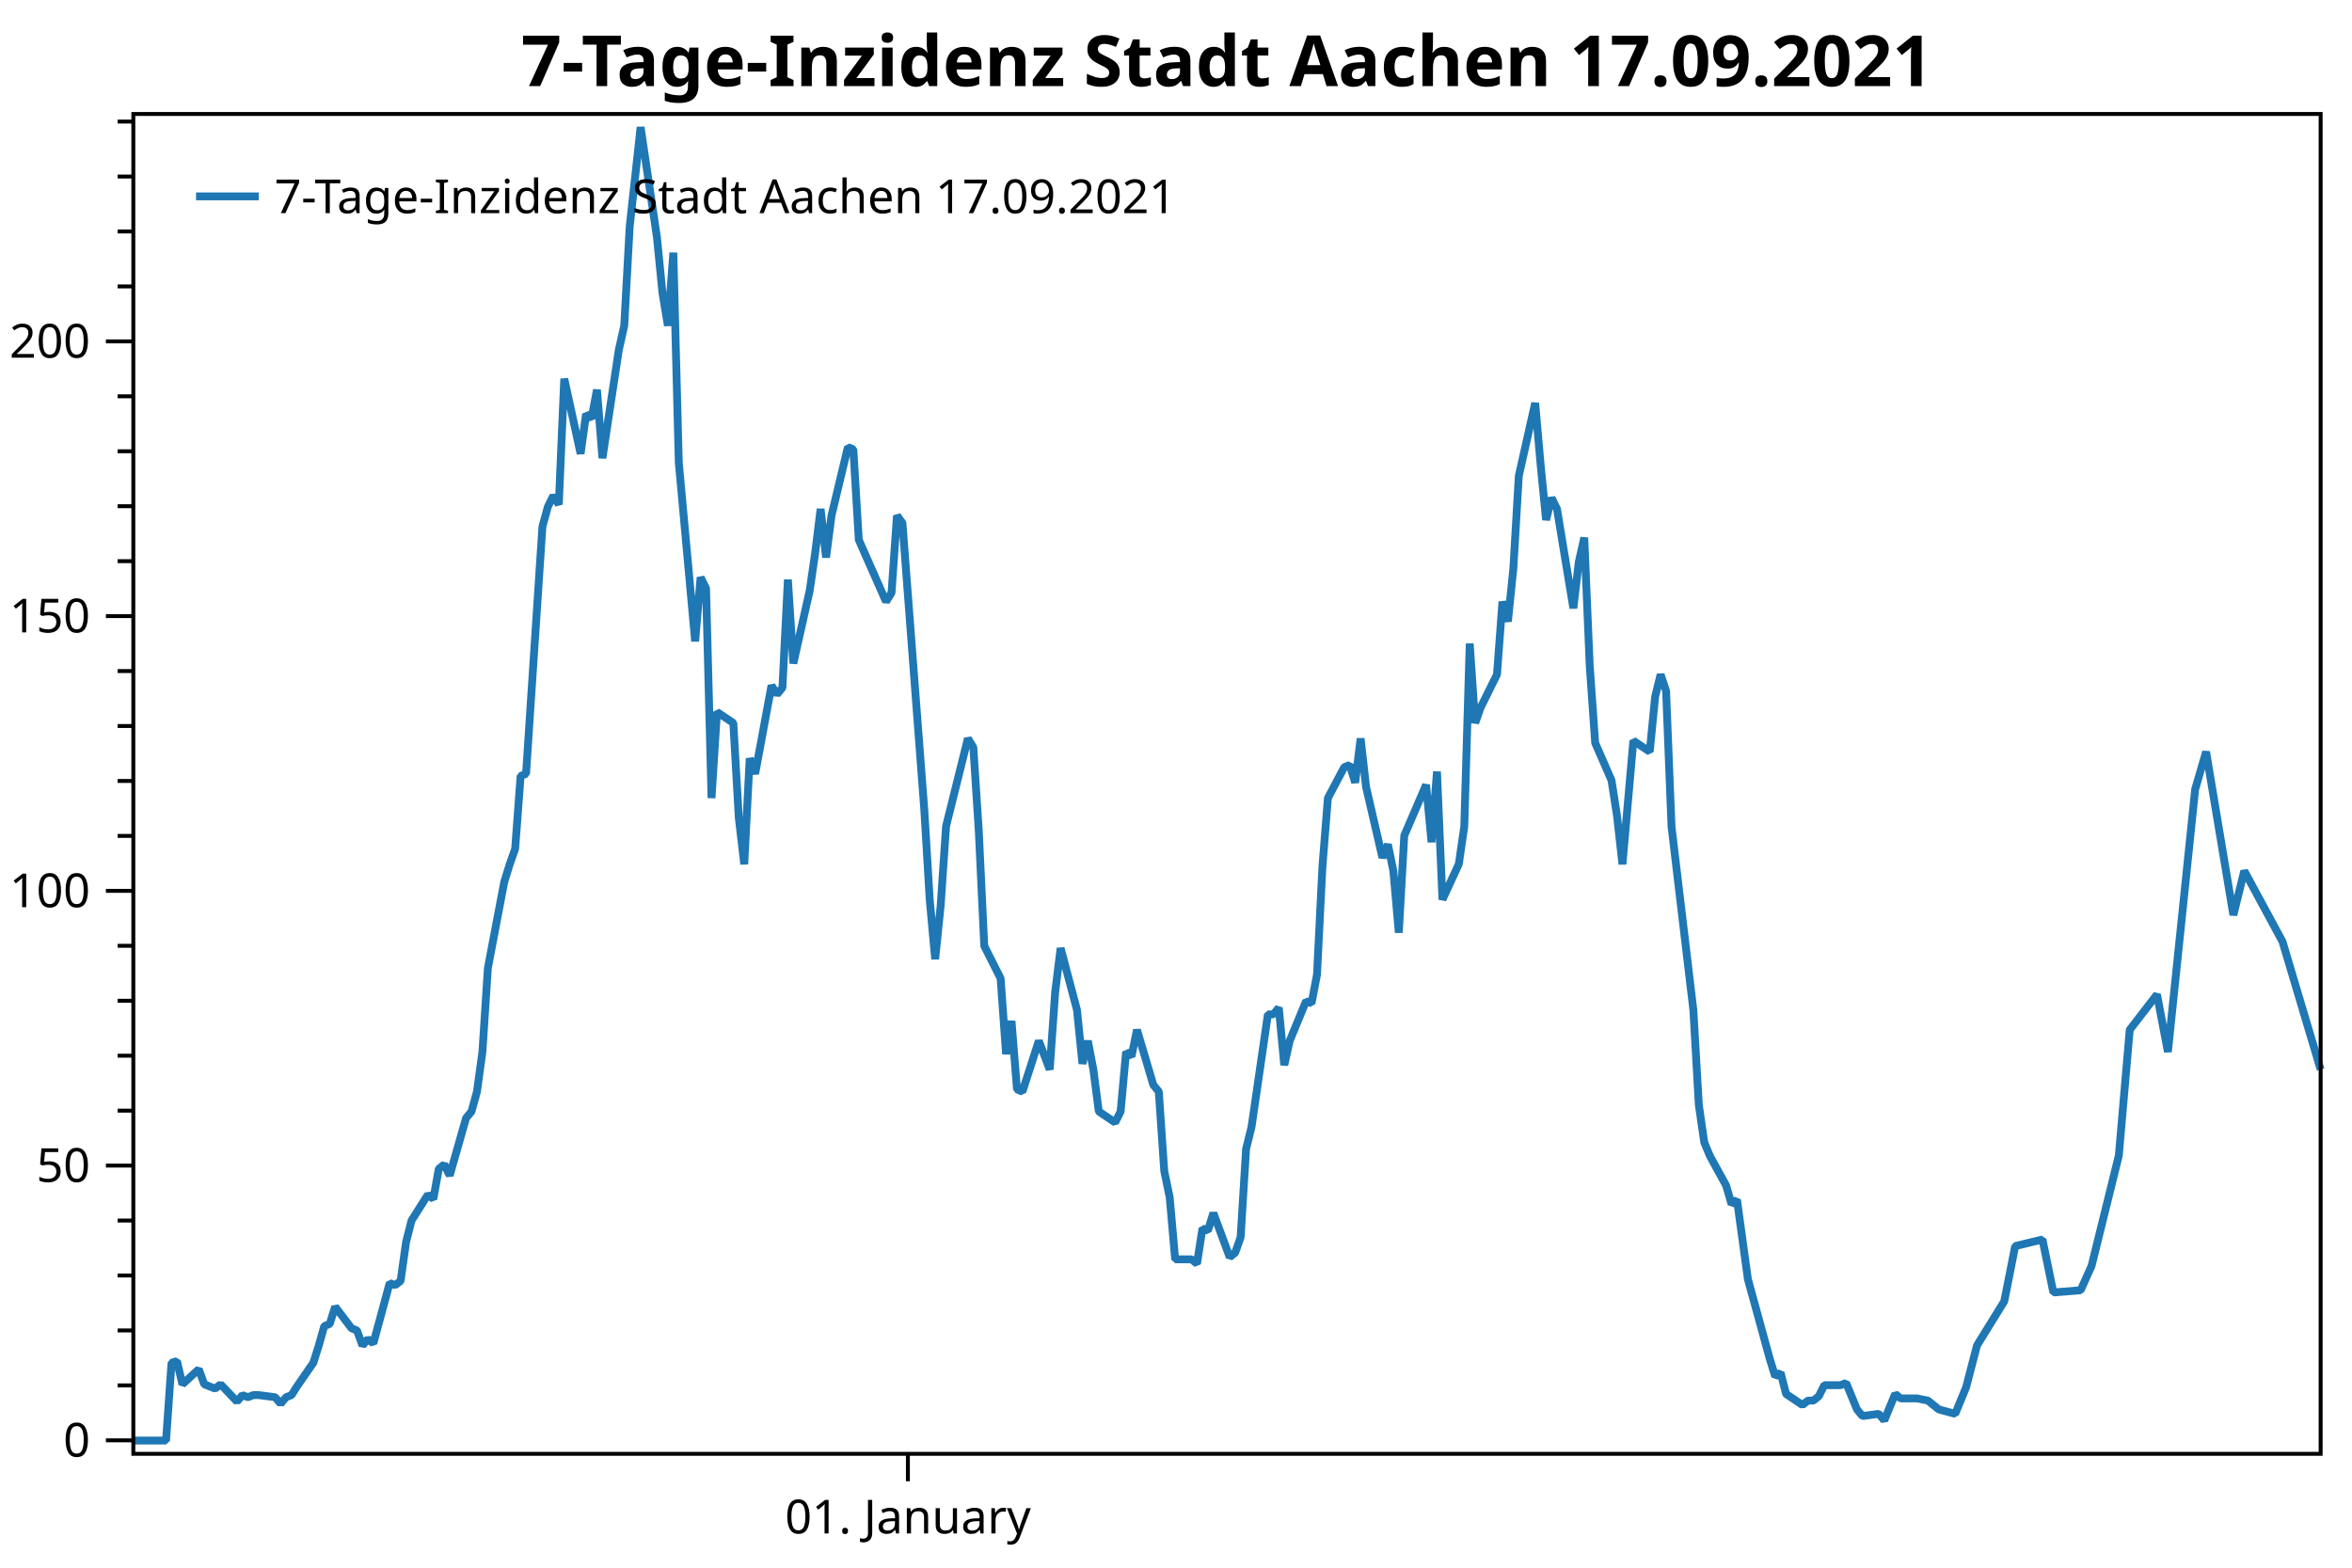
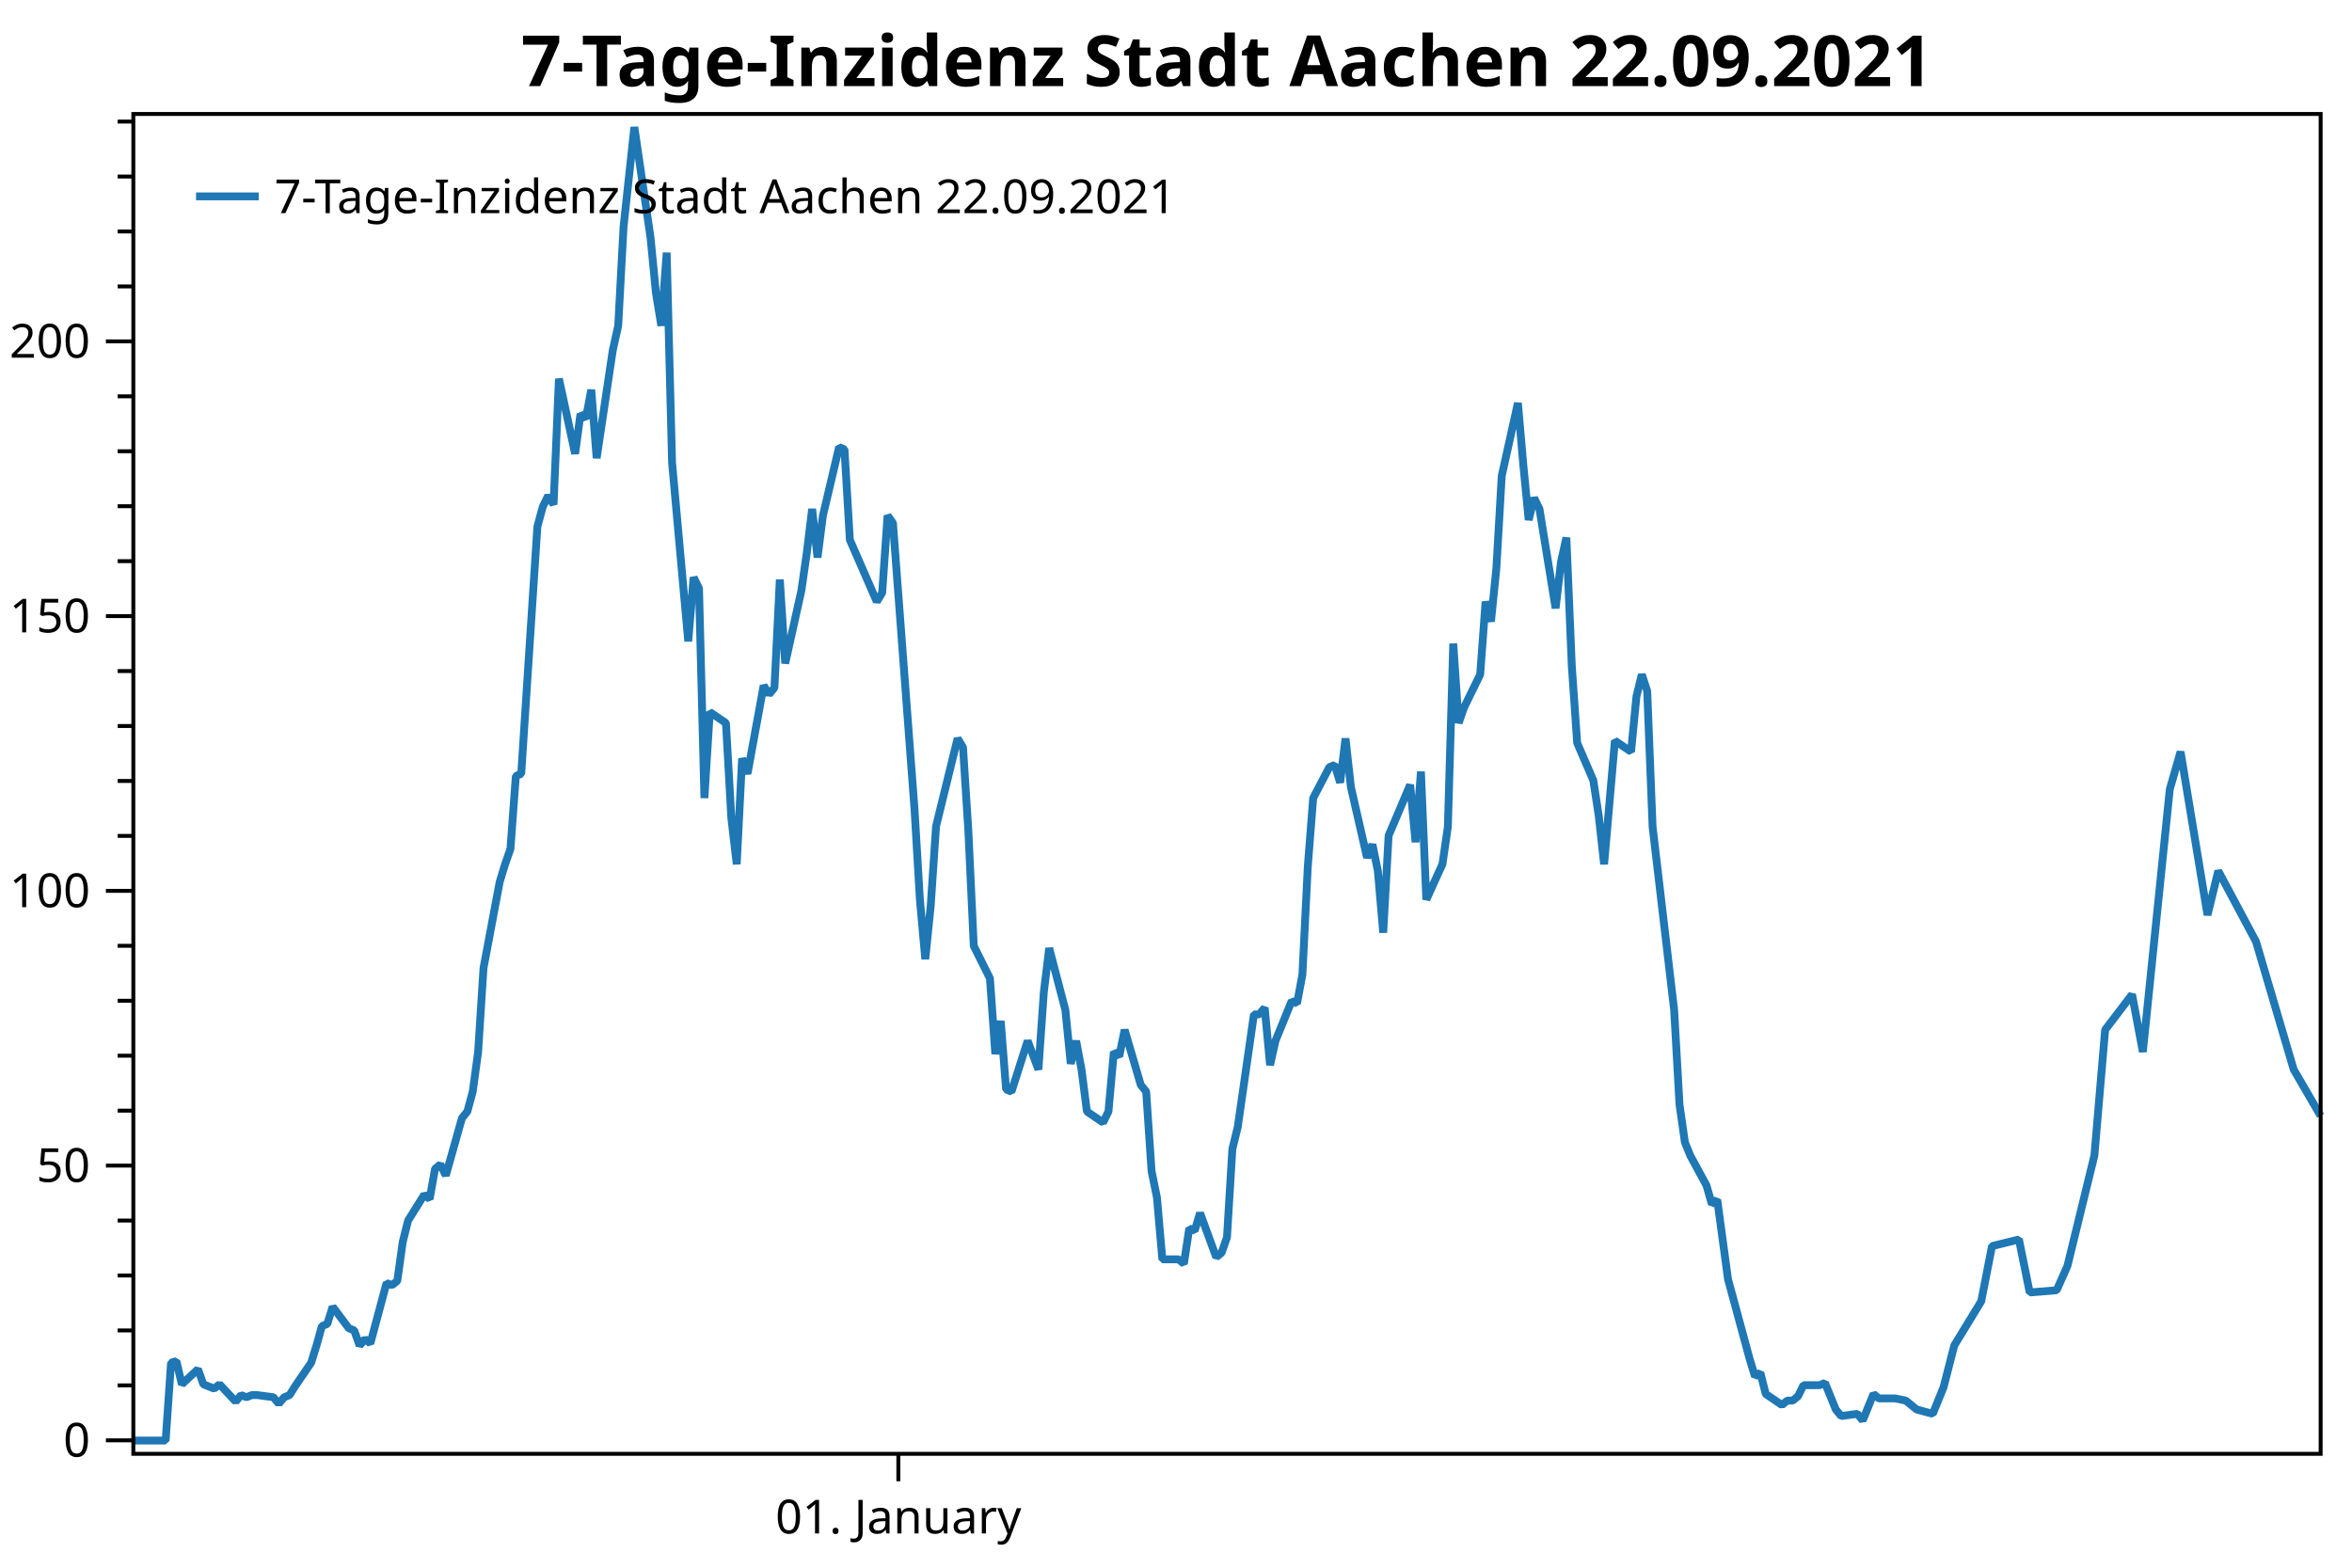
<svg xmlns="http://www.w3.org/2000/svg" width="600" height="400" version="1.1">
  <rect x="0" y="0" width="600" height="400" style="fill:rgb(255,255,255);stroke:none;" />
  <polyline points="34.012,353.485 30.012,353.485" style="fill:none;stroke:black;stroke-width:1" />
  <polyline points="34.012,339.465 30.012,339.465" style="fill:none;stroke:black;stroke-width:1" />
  <polyline points="34.012,325.445 30.012,325.445" style="fill:none;stroke:black;stroke-width:1" />
  <polyline points="34.012,311.425 30.012,311.425" style="fill:none;stroke:black;stroke-width:1" />
  <polyline points="34.012,283.384 30.012,283.384" style="fill:none;stroke:black;stroke-width:1" />
  <polyline points="34.012,269.364 30.012,269.364" style="fill:none;stroke:black;stroke-width:1" />
  <polyline points="34.012,255.344 30.012,255.344" style="fill:none;stroke:black;stroke-width:1" />
  <polyline points="34.012,241.324 30.012,241.324" style="fill:none;stroke:black;stroke-width:1" />
  <polyline points="34.012,213.283 30.012,213.283" style="fill:none;stroke:black;stroke-width:1" />
  <polyline points="34.012,199.263 30.012,199.263" style="fill:none;stroke:black;stroke-width:1" />
  <polyline points="34.012,185.243 30.012,185.243" style="fill:none;stroke:black;stroke-width:1" />
  <polyline points="34.012,171.223 30.012,171.223" style="fill:none;stroke:black;stroke-width:1" />
  <polyline points="34.012,143.182 30.012,143.182" style="fill:none;stroke:black;stroke-width:1" />
  <polyline points="34.012,129.162 30.012,129.162" style="fill:none;stroke:black;stroke-width:1" />
  <polyline points="34.012,115.142 30.012,115.142" style="fill:none;stroke:black;stroke-width:1" />
  <polyline points="34.012,101.122 30.012,101.122" style="fill:none;stroke:black;stroke-width:1" />
  <polyline points="34.012,73.081 30.012,73.081" style="fill:none;stroke:black;stroke-width:1" />
  <polyline points="34.012,59.061 30.012,59.061" style="fill:none;stroke:black;stroke-width:1" />
  <polyline points="34.012,45.041 30.012,45.041" style="fill:none;stroke:black;stroke-width:1" />
  <polyline points="34.012,31.021 30.012,31.021" style="fill:none;stroke:black;stroke-width:1" />
  <text dominant-baseline="middle" text-anchor="end" transform="translate(23.012,367.5053)" font-family="Segoe UI" font-size="12" font-weight="400" fill="black">0</text>
  <text dominant-baseline="middle" text-anchor="end" transform="translate(23.012,297.4043)" font-family="Segoe UI" font-size="12" font-weight="400" fill="black">50</text>
  <text dominant-baseline="middle" text-anchor="end" transform="translate(23.012,227.3034)" font-family="Segoe UI" font-size="12" font-weight="400" fill="black">100</text>
  <text dominant-baseline="middle" text-anchor="end" transform="translate(23.012,157.2024)" font-family="Segoe UI" font-size="12" font-weight="400" fill="black">150</text>
  <text dominant-baseline="middle" text-anchor="end" transform="translate(23.012,87.1015)" font-family="Segoe UI" font-size="12" font-weight="400" fill="black">200</text>
  <polyline points="34.012,367.505 27.012,367.505" style="fill:none;stroke:black;stroke-width:1" />
  <polyline points="34.012,297.404 27.012,297.404" style="fill:none;stroke:black;stroke-width:1" />
  <polyline points="34.012,227.303 27.012,227.303" style="fill:none;stroke:black;stroke-width:1" />
  <polyline points="34.012,157.202 27.012,157.202" style="fill:none;stroke:black;stroke-width:1" />
  <polyline points="34.012,87.102 27.012,87.102" style="fill:none;stroke:black;stroke-width:1" />
-   <text dominant-baseline="hanging" text-anchor="middle" transform="translate(231.6038,381.947)" font-family="Segoe UI" font-size="12" font-weight="400" fill="black">01. January</text>
-   <polyline points="231.604,370.947 231.604,377.947" style="fill:none;stroke:black;stroke-width:1" />
-   <polyline points="34.012,367.562 36.795,367.562 40.969,367.562 42.361,367.562 43.752,347.712 45.144,347.3 46.535,353.21 50.71,349.361 52.101,353.21 53.493,353.76 54.884,354.31 56.276,353.21 60.45,357.609 61.842,355.959 63.233,356.509 64.625,355.959 66.016,355.959 70.191,356.509 71.582,358.159 72.974,356.509 74.365,355.959 75.757,353.76 79.931,347.712 81.323,343.314 82.714,338.365 84.106,337.815 85.497,333.417 89.672,338.915 91.063,339.465 92.455,343.314 93.846,341.664 95.238,342.764 99.412,327.369 100.804,327.919 102.195,326.819 103.587,316.923 104.978,311.425 109.153,304.827 110.544,305.926 111.936,298.229 113.327,297.111 114.719,299.927 118.893,285.285 120.284,283.596 121.676,278.527 123.067,268.391 124.459,246.991 128.633,225.028 130.025,220.523 131.416,216.581 132.808,197.997 134.199,197.434 138.374,134.361 139.765,129.293 141.157,126.477 142.548,128.73 143.94,96.63 148.114,115.777 149.506,105.64 150.897,106.767 152.289,99.446 153.68,116.903 157.855,89.309 159.246,83.114 160.638,57.773 163.421,32.431 167.595,60.588 168.987,74.667 170.378,83.114 171.77,64.46 173.161,118.03 177.336,163.645 178.727,147.314 180.119,150.129 181.51,203.629 182.902,181.666 187.076,184.481 188.468,208.697 189.859,220.523 191.25,193.492 192.642,197.434 196.816,174.908 198.208,177.161 199.6,175.471 200.991,147.877 202.382,169.276 206.557,150.692 207.948,141.119 209.34,129.856 210.731,142.245 212.123,131.545 216.297,114.088 217.689,114.651 219.08,137.74 226.038,153.508 227.429,151.256 228.821,131.545 230.212,133.446 235.778,206.444 237.17,229.533 238.561,244.738 239.953,231.223 241.344,210.809 246.91,188.423 248.302,190.676 249.693,212.076 251.085,241.36 255.259,249.638 256.651,268.954 258.042,260.507 259.434,277.964 260.825,278.527 265,265.575 267.783,272.896 269.174,253.186 270.565,241.923 274.74,257.691 276.132,271.418 277.523,265.575 278.914,272.896 280.306,283.596 284.48,286.412 285.872,283.596 287.263,268.391 288.655,269.517 290.046,262.759 294.221,276.838 295.612,278.527 297.004,298.801 298.395,305.559 299.787,321.327 303.961,321.327 305.353,322.453 306.744,313.443 308.136,314.006 309.527,309.501 313.702,320.764 315.093,319.637 316.485,315.695 317.876,293.169 319.268,287.538 323.442,258.817 324.834,258.817 326.225,257.128 327.617,271.77 329.008,265.575 333.183,255.438 334.574,256.002 335.966,248.681 337.357,221.086 338.749,203.629 342.923,195.744 344.315,195.181 345.706,199.686 347.098,188.423 348.489,200.813 352.663,218.834 354.055,215.455 355.447,222.213 356.838,237.981 358.229,213.202 363.795,200.25 365.187,214.892 366.578,196.871 367.97,229.533 372.144,220.467 373.536,210.95 374.927,164.208 376.319,184.481 377.71,180.539 381.885,172.092 383.276,153.508 384.668,158.577 386.059,145.061 387.451,121.409 391.625,102.825 393.017,118.593 394.408,132.672 395.8,127.04 397.191,129.856 401.366,155.198 402.757,143.371 404.149,137.177 405.54,169.839 406.932,189.55 411.106,199.123 412.498,208.134 413.889,220.523 416.672,188.987 420.847,191.802 422.238,177.724 423.63,172.092 425.021,176.316 426.413,210.95 431.978,257.691 433.37,281.906 434.762,291.48 436.153,294.859 440.327,302.461 441.719,307.248 443.11,306.122 445.893,326.395 450.068,341.6 451.459,346.669 452.851,351.174 454.242,350.259 455.634,355.679 459.808,358.495 461.2,357.369 462.591,357.369 463.983,356.242 465.374,353.426 469.549,353.426 470.94,352.863 472.332,356.242 473.723,359.621 475.115,361.311 479.289,360.748 480.681,362.437 482.072,359.058 483.464,355.679 484.855,356.805 489.03,356.805 491.813,357.369 494.596,359.621 498.77,360.748 501.553,353.99 504.336,343.29 511.293,332.027 514.077,317.948 521.034,316.259 523.817,329.774 530.774,329.211 533.557,323.016 540.515,294.859 543.298,262.759 550.255,253.749 553.038,268.391 559.996,201.376 562.779,191.802 569.736,233.476 572.519,222.213 582.26,240.233 592,272.896" style="fill:none;stroke:rgb(31,119,180);stroke-width:2;stroke-linejoin:bevel" />
-   <text dominant-baseline="hanging" text-anchor="middle" transform="translate(313.006,8)" font-family="Segoe UI" font-size="18" font-weight="700" fill="black">7-Tage-Inzidenz Stadt Aachen 17.09.2021</text>
+   <text dominant-baseline="hanging" text-anchor="middle" transform="translate(229.1704,381.947)" font-family="Segoe UI" font-size="12" font-weight="400" fill="black">01. January</text>
+   <polyline points="229.17,370.947 229.17,377.947" style="fill:none;stroke:black;stroke-width:1" />
+   <polyline points="34.012,367.562 36.761,367.562 40.884,367.562 42.258,367.562 43.633,347.712 45.007,347.3 46.381,353.21 50.504,349.361 51.879,353.21 53.253,353.76 54.627,354.31 56.002,353.21 60.125,357.609 61.499,355.959 62.873,356.509 64.248,355.959 65.622,355.959 69.745,356.509 71.12,358.159 72.494,356.509 73.868,355.959 75.243,353.76 79.366,347.712 80.74,343.314 82.114,338.365 83.489,337.815 84.863,333.417 88.986,338.915 90.361,339.465 91.735,343.314 93.109,341.664 94.484,342.764 98.607,327.369 99.981,327.919 101.355,326.819 102.73,316.923 104.104,311.425 108.227,304.827 109.602,305.926 110.976,298.229 112.35,297.111 113.725,299.927 117.848,285.285 119.222,283.596 120.596,278.527 121.971,268.391 123.345,246.991 127.468,225.028 128.843,220.523 130.217,216.581 131.591,197.997 132.965,197.434 137.089,134.361 138.463,129.293 139.837,126.477 141.212,128.73 142.586,96.63 146.709,115.777 148.083,105.64 149.458,106.767 150.832,99.446 152.207,116.903 156.33,89.309 157.704,83.114 159.078,57.773 161.827,32.431 165.95,60.588 167.324,74.667 168.699,83.114 170.073,64.46 171.447,118.03 175.571,163.645 176.945,147.314 178.319,150.129 179.694,203.629 181.068,181.666 185.191,184.481 186.565,208.697 187.94,220.523 189.314,193.492 190.688,197.434 194.811,174.908 196.186,177.161 197.56,175.471 198.935,147.877 200.309,169.276 204.432,150.692 205.806,141.119 207.181,129.856 208.555,142.245 209.929,131.545 214.053,114.088 215.427,114.651 216.801,137.74 223.673,153.508 225.047,151.256 226.422,131.545 227.796,133.446 233.293,206.444 234.668,229.533 236.042,244.738 237.417,231.223 238.791,210.809 244.288,188.423 245.663,190.676 247.037,212.076 248.411,241.36 252.534,249.638 253.909,268.954 255.283,260.507 256.658,277.964 258.032,278.527 262.155,265.575 264.904,272.896 266.278,253.186 267.652,241.923 271.775,257.691 273.15,271.418 274.524,265.575 275.898,272.896 277.273,283.596 281.396,286.412 282.77,283.596 284.145,268.391 285.519,269.517 286.893,262.759 291.016,276.838 292.391,278.527 293.765,298.801 295.139,305.559 296.514,321.327 300.637,321.327 302.011,322.453 303.385,313.443 304.76,314.006 306.134,309.501 310.257,320.764 311.632,319.637 313.006,315.695 314.38,293.169 315.755,287.538 319.878,258.817 321.252,258.817 322.627,257.128 324.001,271.77 325.375,265.575 329.498,255.438 330.873,256.002 332.247,248.681 333.621,221.086 334.996,203.629 339.119,195.744 340.493,195.181 341.867,199.686 343.242,188.423 344.616,200.813 348.739,218.834 350.114,215.455 351.488,222.213 352.862,237.981 354.237,213.202 359.734,200.25 361.108,214.892 362.483,196.871 363.857,229.533 367.98,220.467 369.354,210.95 370.729,164.208 372.103,184.481 373.478,180.539 377.601,172.092 378.975,153.508 380.349,158.577 381.724,145.061 383.098,121.409 387.221,102.825 388.596,118.593 389.97,132.672 391.344,127.04 392.719,129.856 396.842,155.198 398.216,143.371 399.59,137.177 400.965,169.839 402.339,189.55 406.462,199.123 407.837,208.134 409.211,220.523 411.959,188.987 416.083,191.802 417.457,177.724 418.831,172.092 420.206,176.316 421.58,210.95 427.077,257.691 428.452,281.906 429.826,291.48 431.2,294.859 435.324,302.461 436.698,307.248 438.072,306.122 440.821,326.395 444.944,341.6 446.318,346.669 447.693,351.174 449.067,350.259 450.442,355.679 454.565,358.495 455.939,357.369 457.313,357.369 458.688,356.242 460.062,353.426 464.185,353.426 465.559,352.863 466.934,356.242 468.308,359.621 469.682,361.311 473.805,360.748 475.18,362.437 476.554,359.058 477.929,355.679 479.303,356.805 483.426,356.805 486.175,357.369 488.923,359.621 493.046,360.748 495.795,353.99 498.544,343.29 505.416,332.027 508.164,317.948 515.036,316.259 517.785,329.774 524.657,329.211 527.405,323.016 534.277,294.859 537.026,262.759 543.898,253.749 546.646,268.391 553.518,201.376 556.267,191.802 563.139,233.476 565.887,222.213 575.508,240.233 585.128,272.896 592,284.722" style="fill:none;stroke:rgb(31,119,180);stroke-width:2;stroke-linejoin:bevel" />
+   <text dominant-baseline="hanging" text-anchor="middle" transform="translate(313.006,8)" font-family="Segoe UI" font-size="18" font-weight="700" fill="black">7-Tage-Inzidenz Stadt Aachen 22.09.2021</text>
  <polygon points="34.012,29.079 592,29.079 592,370.947 34.012,370.947" style="fill:none;stroke:black;stroke-width:1" />
  <polygon points="42.012,37.08 247.014,37.08 247.014,63.133 42.012,63.133" style="fill:none;stroke:none;" />
-   <text dominant-baseline="hanging" text-anchor="start" transform="translate(70.012,45.0795)" font-family="Segoe UI" font-size="12" font-weight="400" fill="black">7-Tage-Inzidenz Stadt Aachen 17.09.2021</text>
+   <text dominant-baseline="hanging" text-anchor="start" transform="translate(70.012,45.0795)" font-family="Segoe UI" font-size="12" font-weight="400" fill="black">7-Tage-Inzidenz Stadt Aachen 22.09.2021</text>
  <polyline points="50.012,50.106 66.012,50.106" style="fill:none;stroke:rgb(31,119,180);stroke-width:2" />
</svg>
